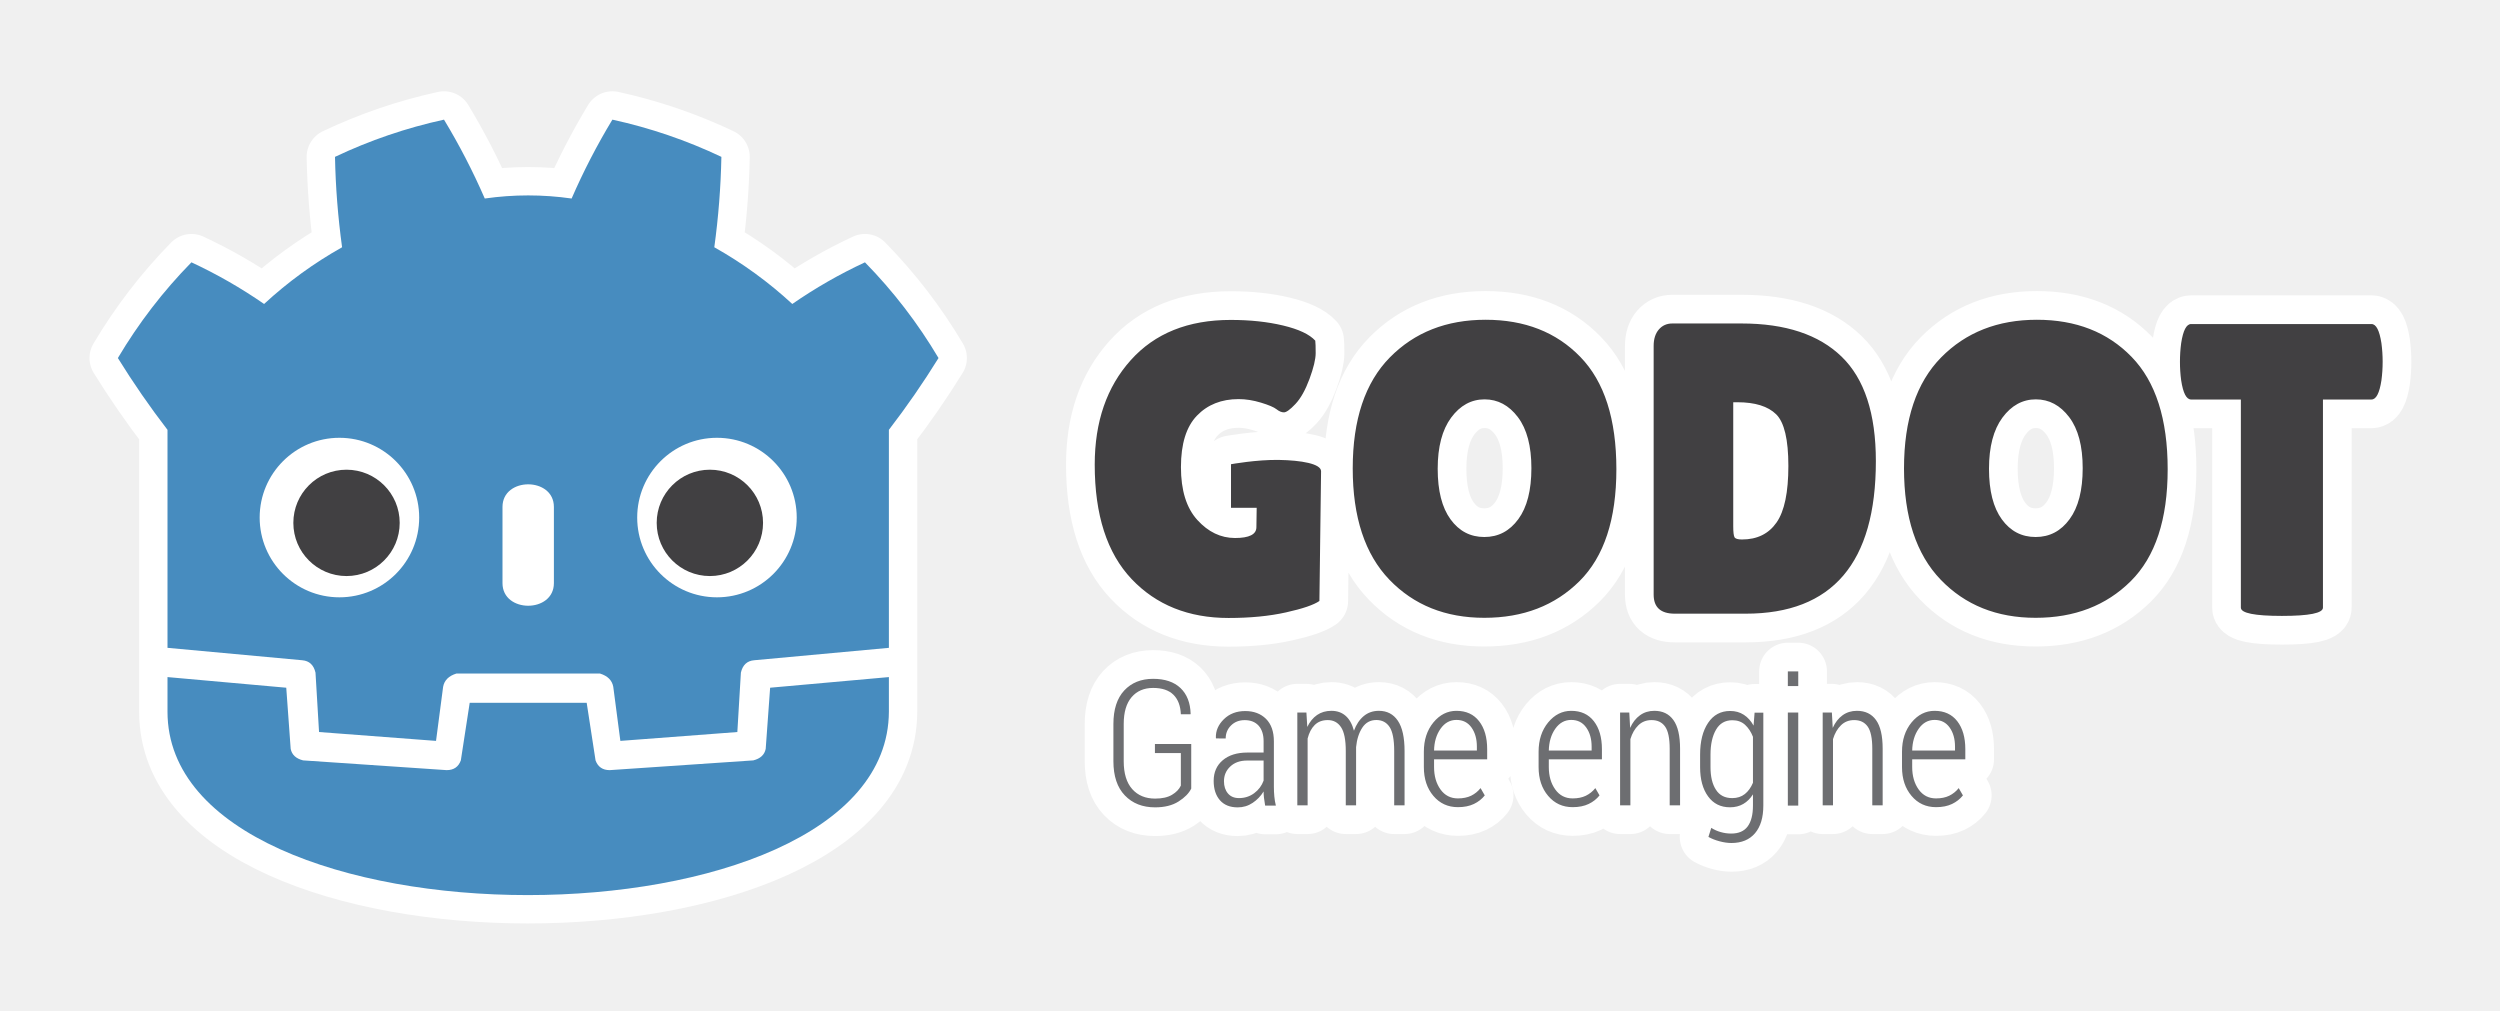
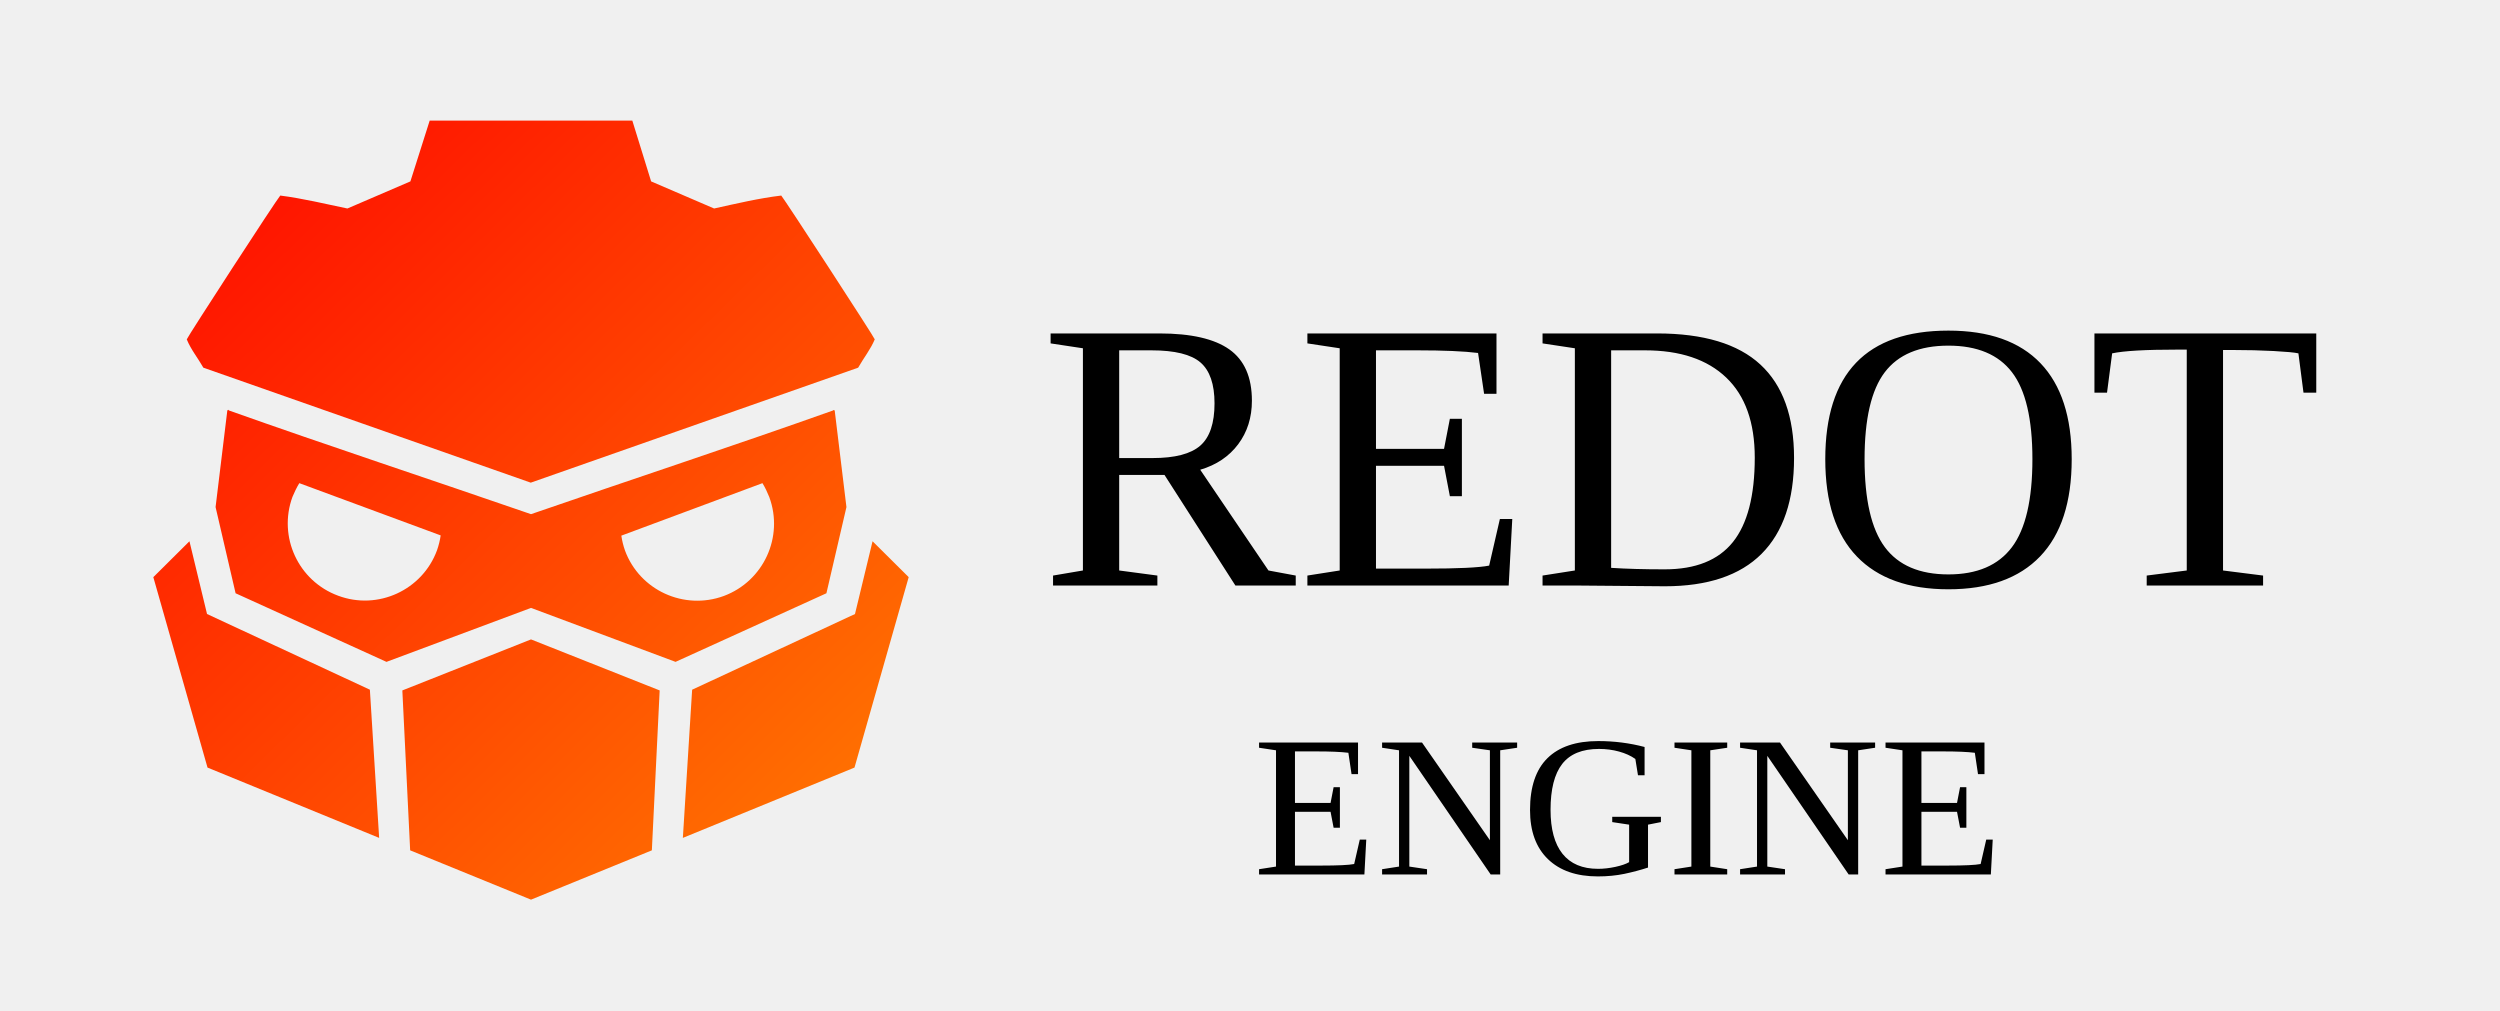
- <svg xmlns="http://www.w3.org/2000/svg" width="1024" height="414">
-   <path stroke="#fff" stroke-linejoin="round" stroke-width="23.5" d="M523.82 188.382c-9.142-.142-19.603 1.764-19.603 1.764v17.842h10.52l-.117 7.953c0 2.946-2.92 4.427-8.747 4.427-5.831 0-10.982-2.47-15.45-7.395-4.48-4.932-6.708-12.141-6.708-21.64 0-9.519 2.176-16.537 6.536-21.065 4.35-4.524 10.05-6.794 17.064-6.794 2.946 0 5.996.476 9.168 1.445 3.174.962 5.293 1.863 6.375 2.707 1.072.867 2.09 1.277 3.056 1.277.96 0 2.513-1.122 4.66-3.392 2.153-2.263 4.082-5.693 5.782-10.267 1.694-4.598 2.543-8.122 2.543-10.621 0-2.48-.054-4.19-.164-5.092-2.379-2.603-6.767-4.666-13.168-6.2-6.39-1.53-13.552-2.289-21.476-2.289-17.438 0-31.073 5.49-40.92 16.47-9.855 10.982-14.773 25.24-14.773 42.79 0 20.607 5.035 36.227 15.103 46.868 10.085 10.64 23.327 15.953 39.743 15.953 8.827 0 16.664-.76 23.51-2.289 6.853-1.523 11.41-3.088 13.676-4.67l.68-53.137c0-3.087-8.149-4.488-17.29-4.645zm84.247-24.804c-5.431 0-9.98 2.496-13.671 7.47-3.672 4.98-5.517 11.969-5.517 20.963 0 9.013 1.754 15.914 5.27 20.722 3.508 4.823 8.117 7.225 13.835 7.225 5.715 0 10.358-2.432 13.924-7.313q5.351-7.293 5.353-20.884c0-9.054-1.846-16.023-5.524-20.89q-5.51-7.292-13.67-7.293m-.083 89.477c-15.9 0-28.868-5.203-38.89-15.61q-15.016-15.624-15.017-45.592c0-19.992 5.063-35.128 15.191-45.435 10.131-10.293 23.209-15.444 39.228-15.444 16.016 0 28.954 5.058 38.795 15.204 9.858 10.126 14.778 25.477 14.778 46.009 0 20.546-5.034 35.828-15.114 45.856-10.08 10.008-23.062 15.012-38.971 15.012m101.95-88.298v50.788c0 2.37.176 3.866.515 4.493.337.624 1.358.937 3.052.937 6.232 0 10.954-2.328 14.181-6.97 3.235-4.636 4.835-12.356 4.835-23.168 0-10.817-1.674-17.865-5-21.139-3.344-3.283-8.64-4.94-15.884-4.94zm-32.599 78.798V141.681c0-2.832.704-5.067 2.126-6.724 1.413-1.632 3.25-2.461 5.521-2.461h28.357c17.994 0 31.664 4.54 40.994 13.597 9.347 9.054 14.02 23.31 14.02 42.784 0 41.66-17.778 62.486-53.326 62.486h-29.03c-5.769 0-8.662-2.597-8.662-7.808m156.544-79.977c-5.432 0-9.994 2.496-13.678 7.47q-5.507 7.471-5.508 20.963c0 9.013 1.758 15.914 5.262 20.722 3.505 4.823 8.119 7.225 13.837 7.225 5.717 0 10.363-2.432 13.924-7.313q5.354-7.293 5.355-20.884c0-9.054-1.843-16.023-5.522-20.89-3.68-4.861-8.23-7.293-13.67-7.293m-.087 89.477q-23.86 0-38.88-15.61-15.03-15.624-15.03-45.592c0-19.992 5.065-35.128 15.191-45.435 10.139-10.293 23.209-15.444 39.233-15.444 16.02 0 28.946 5.058 38.8 15.204 9.85 10.126 14.772 25.477 14.772 46.009 0 20.546-5.037 35.828-15.115 45.856-10.076 10.008-23.07 15.012-38.971 15.012m117.69-4.17c0 2.251-5.597 3.392-16.809 3.392-11.202 0-16.815-1.141-16.815-3.392v-85.248h-20.371c-1.928 0-3.286-2.597-4.077-7.818a56 56 0 0 1-.501-7.636c0-2.592.162-5.146.501-7.636.79-5.205 2.15-7.823 4.077-7.823h73.864c1.924 0 3.277 2.617 4.078 7.823.333 2.49.505 5.043.505 7.636 0 2.608-.172 5.152-.505 7.637-.8 5.22-2.154 7.817-4.078 7.817h-19.87z" />
-   <path fill="#414042" d="M523.82 188.382c-9.142-.142-19.603 1.764-19.603 1.764v17.842h10.52l-.117 7.953c0 2.946-2.92 4.427-8.747 4.427-5.831 0-10.982-2.47-15.45-7.395-4.48-4.932-6.708-12.141-6.708-21.64 0-9.519 2.176-16.537 6.536-21.065 4.35-4.524 10.05-6.794 17.064-6.794 2.946 0 5.996.476 9.168 1.445 3.174.962 5.293 1.863 6.375 2.707 1.072.867 2.09 1.277 3.056 1.277.96 0 2.513-1.122 4.66-3.392 2.153-2.263 4.082-5.693 5.782-10.267 1.694-4.598 2.543-8.122 2.543-10.621 0-2.48-.054-4.19-.164-5.092-2.379-2.603-6.767-4.666-13.168-6.2-6.39-1.53-13.552-2.289-21.476-2.289-17.438 0-31.073 5.49-40.92 16.47-9.855 10.982-14.773 25.24-14.773 42.79 0 20.607 5.035 36.227 15.103 46.868 10.085 10.64 23.327 15.953 39.743 15.953 8.827 0 16.664-.76 23.51-2.289 6.853-1.523 11.41-3.088 13.676-4.67l.68-53.137c0-3.087-8.149-4.488-17.29-4.645m84.247-24.804c-5.431 0-9.98 2.496-13.671 7.47-3.672 4.98-5.517 11.969-5.517 20.963 0 9.013 1.754 15.914 5.27 20.722 3.508 4.823 8.117 7.225 13.835 7.225 5.715 0 10.358-2.432 13.924-7.313q5.351-7.293 5.353-20.884c0-9.054-1.846-16.023-5.524-20.89q-5.51-7.292-13.67-7.293m-.083 89.477c-15.9 0-28.868-5.203-38.89-15.61q-15.016-15.624-15.017-45.592c0-19.992 5.063-35.128 15.191-45.435 10.131-10.293 23.209-15.444 39.228-15.444 16.016 0 28.954 5.058 38.795 15.204 9.858 10.126 14.778 25.477 14.778 46.009 0 20.546-5.034 35.828-15.114 45.856-10.08 10.008-23.062 15.012-38.971 15.012m101.95-88.298v50.788c0 2.37.176 3.866.515 4.493.337.624 1.358.937 3.052.937 6.232 0 10.954-2.328 14.181-6.97 3.235-4.636 4.835-12.356 4.835-23.168 0-10.817-1.674-17.865-5-21.139-3.344-3.283-8.64-4.94-15.884-4.94zm-32.599 78.798V141.681c0-2.832.704-5.067 2.126-6.724 1.413-1.632 3.25-2.461 5.521-2.461h28.357c17.994 0 31.664 4.54 40.994 13.597 9.347 9.054 14.02 23.31 14.02 42.784 0 41.66-17.778 62.486-53.326 62.486h-29.03c-5.769 0-8.662-2.597-8.662-7.808m156.544-79.977c-5.432 0-9.994 2.496-13.678 7.47q-5.507 7.471-5.508 20.963c0 9.013 1.758 15.914 5.262 20.722 3.505 4.823 8.119 7.225 13.837 7.225 5.717 0 10.363-2.432 13.924-7.313q5.354-7.293 5.355-20.884c0-9.054-1.843-16.023-5.522-20.89-3.68-4.861-8.23-7.293-13.67-7.293m-.087 89.477q-23.86 0-38.88-15.61-15.03-15.624-15.03-45.592c0-19.992 5.065-35.128 15.191-45.435 10.139-10.293 23.209-15.444 39.233-15.444 16.02 0 28.946 5.058 38.8 15.204 9.85 10.126 14.772 25.477 14.772 46.009 0 20.546-5.037 35.828-15.115 45.856-10.076 10.008-23.07 15.012-38.971 15.012m117.69-4.17c0 2.251-5.597 3.392-16.809 3.392-11.202 0-16.815-1.141-16.815-3.392v-85.248h-20.371c-1.928 0-3.286-2.597-4.077-7.818a56 56 0 0 1-.501-7.636c0-2.592.162-5.146.501-7.636.79-5.205 2.15-7.823 4.077-7.823h73.864c1.924 0 3.277 2.617 4.078 7.823.333 2.49.505 5.043.505 7.636 0 2.608-.172 5.152-.505 7.637-.8 5.22-2.154 7.817-4.078 7.817h-19.87z" />
-   <path stroke="#fff" stroke-linejoin="round" stroke-width="23.5" d="M487.93 322.997c-.94 1.926-2.664 3.691-5.188 5.289-2.52 1.607-5.722 2.406-9.611 2.406-5.132 0-9.259-1.617-12.394-4.887-3.122-3.243-4.686-7.92-4.686-14.022V296.57c0-5.97 1.473-10.548 4.431-13.743 2.95-3.17 6.903-4.78 11.84-4.78 4.824 0 8.564 1.27 11.212 3.781 2.639 2.519 4.025 6.038 4.146 10.532l-.066.2h-3.94c-.14-3.443-1.14-6.101-3.022-7.979-1.871-1.861-4.655-2.803-8.33-2.803-3.72 0-6.668 1.259-8.823 3.785-2.15 2.518-3.224 6.17-3.224 10.968v15.301q.001 7.462 3.476 11.382c2.316 2.592 5.438 3.892 9.38 3.892 2.876 0 5.19-.51 6.92-1.554 1.738-1.028 2.942-2.285 3.624-3.775V308.45h-10.618v-3.704h14.873zm19.557 3.902c2.336 0 4.416-.661 6.232-2.01 1.82-1.353 3.096-3.063 3.852-5.146v-8.224h-6.756q-4.31 0-6.896 2.442c-1.726 1.617-2.581 3.637-2.581 6.037 0 2.03.534 3.696 1.616 4.981 1.08 1.289 2.59 1.92 4.533 1.92m10.715 3.068a99 99 0 0 1-.48-3.225 22 22 0 0 1-.15-2.562 14.9 14.9 0 0 1-4.483 4.675c-1.836 1.236-3.878 1.848-6.128 1.848-3.147 0-5.567-.975-7.28-2.927-1.702-1.96-2.563-4.6-2.563-7.936 0-3.523 1.237-6.35 3.72-8.448 2.48-2.098 5.85-3.147 10.09-3.147h6.643v-4.672c0-2.686-.686-4.802-2.032-6.331-1.375-1.51-3.264-2.275-5.701-2.275-2.268 0-4.139.722-5.608 2.182-1.463 1.45-2.19 3.224-2.19 5.337l-3.944-.035-.07-.206c-.11-2.866.973-5.4 3.261-7.646 2.279-2.24 5.203-3.352 8.761-3.352 3.517 0 6.347 1.069 8.509 3.2q3.224 3.227 3.226 9.21v18.645c0 1.358.064 2.677.183 3.936a25 25 0 0 0 .627 3.729zm16.905-38.108.36 5.9c1-2.112 2.339-3.739 3.998-4.896q2.498-1.711 5.874-1.711c2.296 0 4.232.668 5.794 2.02 1.562 1.347 2.714 3.387 3.446 6.127.938-2.529 2.264-4.528 3.986-5.975 1.722-1.45 3.812-2.172 6.23-2.172 3.335 0 5.923 1.35 7.755 4.05 1.841 2.705 2.759 6.856 2.759 12.464v22.207h-4.246v-22.28c0-4.663-.645-7.946-1.9-9.834-1.261-1.89-3.071-2.842-5.41-2.842-2.462 0-4.384 1.04-5.767 3.152-1.375 2.112-2.223 4.754-2.531 7.945v23.86h-4.224v-22.258c0-4.554-.639-7.812-1.945-9.759-1.299-1.946-3.107-2.912-5.427-2.912-2.218 0-4.013.677-5.358 2.02-1.353 1.349-2.315 3.195-2.899 5.538v27.369h-4.22v-38.014zm61.457 3.021q-3.966 0-6.517 3.613c-1.705 2.415-2.585 5.392-2.656 8.938h17.537v-1.626c0-3.137-.736-5.75-2.21-7.822-1.482-2.075-3.53-3.103-6.154-3.103m.598 35.735c-4.099 0-7.451-1.543-10.055-4.621q-3.895-4.61-3.896-11.793v-6.313c0-4.798 1.303-8.798 3.912-11.979 2.616-3.167 5.758-4.75 9.441-4.75 3.983 0 7.068 1.413 9.27 4.246q3.313 4.257 3.312 11.434v4.171H587.39v3.162c0 3.68.882 6.744 2.635 9.19 1.757 2.45 4.144 3.666 7.136 3.666 2.077 0 3.888-.367 5.396-1.089a11.1 11.1 0 0 0 3.877-3.132l1.728 2.99c-1.148 1.456-2.634 2.633-4.45 3.505-1.811.868-4 1.312-6.551 1.312m46.411-35.734q-3.976 0-6.528 3.613-2.54 3.62-2.652 8.938h17.54v-1.626c0-3.137-.733-5.75-2.216-7.822-1.475-2.075-3.52-3.103-6.144-3.103m.593 35.735c-4.1 0-7.446-1.543-10.045-4.621q-3.91-4.61-3.91-11.793v-6.313c0-4.798 1.309-8.798 3.913-11.979 2.623-3.167 5.766-4.75 9.45-4.75 3.975 0 7.072 1.413 9.27 4.246 2.2 2.837 3.304 6.65 3.304 11.434v4.171h-21.755v3.162q0 5.52 2.647 9.19c1.747 2.45 4.124 3.666 7.125 3.666 2.087 0 3.888-.367 5.392-1.089a11.2 11.2 0 0 0 3.894-3.132l1.717 2.99c-1.15 1.456-2.633 2.633-4.451 3.505-1.81.868-3.997 1.312-6.55 1.312m23.189-38.755.345 6.284c1.014-2.23 2.353-3.962 4.034-5.166 1.667-1.21 3.63-1.824 5.887-1.824 3.396 0 5.998 1.256 7.804 3.78 1.826 2.518 2.73 6.434 2.73 11.749v23.191h-4.249V306.72c0-4.343-.636-7.377-1.9-9.137-1.258-1.76-3.107-2.636-5.513-2.636-2.158 0-3.968.701-5.419 2.126-1.457 1.412-2.543 3.294-3.267 5.666v27.134h-4.219V291.86zm33.27 22.395c0 3.858.73 6.926 2.213 9.208 1.465 2.304 3.695 3.443 6.671 3.443 2.04 0 3.757-.544 5.167-1.657 1.405-1.113 2.514-2.662 3.336-4.627V301.79c-.79-2.025-1.874-3.66-3.244-4.92-1.368-1.24-3.102-1.863-5.186-1.863-2.97 0-5.216 1.294-6.708 3.891-1.502 2.603-2.25 5.995-2.25 10.161zm-4.262-5.195c0-5.386 1.088-9.714 3.274-12.975 2.169-3.245 5.187-4.871 9.03-4.871 2.134 0 4.007.52 5.607 1.564 1.603 1.024 2.928 2.523 3.992 4.43l.412-5.287h3.581v38.048c0 4.871-1.13 8.646-3.4 11.317-2.271 2.66-5.499 4.009-9.666 4.009-1.5 0-3.11-.235-4.832-.691-1.724-.456-3.252-1.054-4.59-1.805l1.168-3.704a14.1 14.1 0 0 0 3.831 1.716 15.2 15.2 0 0 0 4.352.616q4.536-.001 6.71-2.905c1.452-1.961 2.18-4.798 2.18-8.553v-4.597c-1.079 1.71-2.402 3.024-3.97 3.93-1.563.912-3.39 1.368-5.448 1.368-3.818 0-6.814-1.496-8.976-4.486-2.167-2.983-3.255-6.965-3.255-11.93zm40.2 20.916h-4.266V291.86h4.266zm0-48.968h-4.266v-6.005h4.266zm13.774 10.852.346 6.284c1.016-2.23 2.35-3.962 4.027-5.166 1.677-1.21 3.643-1.824 5.89-1.824 3.397 0 6.01 1.256 7.82 3.78 1.821 2.518 2.717 6.434 2.717 11.749v23.191h-4.248V306.72c0-4.343-.635-7.377-1.897-9.137-1.268-1.76-3.103-2.636-5.517-2.636-2.157 0-3.962.701-5.412 2.126-1.455 1.412-2.545 3.294-3.266 5.666v27.134h-4.224V291.86zm42.074 3.021q-3.978 0-6.518 3.613-2.547 3.62-2.66 8.938h17.54v-1.626c0-3.137-.731-5.75-2.21-7.822-1.476-2.075-3.525-3.103-6.152-3.103m.602 35.735c-4.11 0-7.456-1.543-10.048-4.621q-3.903-4.61-3.903-11.793v-6.313c0-4.798 1.302-8.798 3.91-11.979q3.924-4.75 9.439-4.75c3.978 0 7.077 1.413 9.283 4.246 2.197 2.837 3.3 6.65 3.3 11.434v4.171h-21.76v3.162c0 3.68.887 6.744 2.642 9.19 1.754 2.45 4.133 3.666 7.137 3.666 2.08 0 3.88-.367 5.382-1.089a11.16 11.16 0 0 0 3.897-3.132l1.725 2.99c-1.156 1.456-2.64 2.633-4.454 3.505-1.81.868-3.998 1.312-6.55 1.312" />
-   <path fill="#6d6e71" d="M487.93 322.997c-.94 1.926-2.664 3.691-5.188 5.289-2.52 1.607-5.722 2.406-9.611 2.406-5.132 0-9.259-1.617-12.394-4.887-3.122-3.243-4.686-7.92-4.686-14.022V296.57c0-5.97 1.473-10.548 4.431-13.743 2.95-3.17 6.903-4.78 11.84-4.78 4.824 0 8.564 1.27 11.212 3.781 2.639 2.519 4.025 6.038 4.146 10.532l-.066.2h-3.94c-.14-3.443-1.14-6.101-3.022-7.979-1.871-1.861-4.655-2.803-8.33-2.803-3.72 0-6.668 1.259-8.823 3.785-2.15 2.518-3.224 6.17-3.224 10.968v15.301q.001 7.462 3.476 11.382c2.316 2.592 5.438 3.892 9.38 3.892 2.876 0 5.19-.51 6.92-1.554 1.738-1.028 2.942-2.285 3.624-3.775V308.45h-10.618v-3.704h14.873zm19.557 3.902c2.336 0 4.416-.661 6.232-2.01 1.82-1.353 3.096-3.063 3.852-5.146v-8.224h-6.756q-4.31 0-6.896 2.442c-1.726 1.617-2.581 3.637-2.581 6.037 0 2.03.534 3.696 1.616 4.981 1.08 1.289 2.59 1.92 4.533 1.92m10.715 3.068a99 99 0 0 1-.48-3.225 22 22 0 0 1-.15-2.562 14.9 14.9 0 0 1-4.483 4.675c-1.836 1.236-3.878 1.848-6.128 1.848-3.147 0-5.567-.975-7.28-2.927-1.702-1.96-2.563-4.6-2.563-7.936 0-3.523 1.237-6.35 3.72-8.448 2.48-2.098 5.85-3.147 10.09-3.147h6.643v-4.672c0-2.686-.686-4.802-2.032-6.331-1.375-1.51-3.264-2.275-5.701-2.275-2.268 0-4.139.722-5.608 2.182-1.463 1.45-2.19 3.224-2.19 5.337l-3.944-.035-.07-.206c-.11-2.866.973-5.4 3.261-7.646 2.279-2.24 5.203-3.352 8.761-3.352 3.517 0 6.347 1.069 8.509 3.2q3.224 3.227 3.226 9.21v18.645c0 1.358.064 2.677.183 3.936a25 25 0 0 0 .627 3.729zm16.905-38.108.36 5.9c1-2.112 2.339-3.739 3.998-4.896q2.498-1.711 5.874-1.711c2.296 0 4.232.668 5.794 2.02 1.562 1.347 2.714 3.387 3.446 6.127.938-2.529 2.264-4.528 3.986-5.975 1.722-1.45 3.812-2.172 6.23-2.172 3.335 0 5.923 1.35 7.755 4.05 1.841 2.705 2.759 6.856 2.759 12.464v22.207h-4.246v-22.28c0-4.663-.645-7.946-1.9-9.834-1.261-1.89-3.071-2.842-5.41-2.842-2.462 0-4.384 1.04-5.767 3.152-1.375 2.112-2.223 4.754-2.531 7.945v23.86h-4.224v-22.258c0-4.554-.639-7.812-1.945-9.759-1.299-1.946-3.107-2.912-5.427-2.912-2.218 0-4.013.677-5.358 2.02-1.353 1.349-2.315 3.195-2.899 5.538v27.369h-4.22v-38.014zm61.457 3.021q-3.966 0-6.517 3.613c-1.705 2.415-2.585 5.392-2.656 8.938h17.537v-1.626c0-3.137-.736-5.75-2.21-7.822-1.482-2.075-3.53-3.103-6.154-3.103m.598 35.735c-4.099 0-7.451-1.543-10.055-4.621q-3.895-4.61-3.896-11.793v-6.313c0-4.798 1.303-8.798 3.912-11.979 2.616-3.167 5.758-4.75 9.441-4.75 3.983 0 7.068 1.413 9.27 4.246q3.313 4.257 3.312 11.434v4.171H587.39v3.162c0 3.68.882 6.744 2.635 9.19 1.757 2.45 4.144 3.666 7.136 3.666 2.077 0 3.888-.367 5.396-1.089a11.1 11.1 0 0 0 3.877-3.132l1.728 2.99c-1.148 1.456-2.634 2.633-4.45 3.505-1.811.868-4 1.312-6.551 1.312m46.411-35.734q-3.976 0-6.528 3.613-2.54 3.62-2.652 8.938h17.54v-1.626c0-3.137-.733-5.75-2.216-7.822-1.475-2.075-3.52-3.103-6.144-3.103m.593 35.735c-4.1 0-7.446-1.543-10.045-4.621q-3.91-4.61-3.91-11.793v-6.313c0-4.798 1.309-8.798 3.913-11.979 2.623-3.167 5.766-4.75 9.45-4.75 3.975 0 7.072 1.413 9.27 4.246 2.2 2.837 3.304 6.65 3.304 11.434v4.171h-21.755v3.162q0 5.52 2.647 9.19c1.747 2.45 4.124 3.666 7.125 3.666 2.087 0 3.888-.367 5.392-1.089a11.2 11.2 0 0 0 3.894-3.132l1.717 2.99c-1.15 1.456-2.633 2.633-4.451 3.505-1.81.868-3.997 1.312-6.55 1.312m23.189-38.755.345 6.284c1.014-2.23 2.353-3.962 4.034-5.166 1.667-1.21 3.63-1.824 5.887-1.824 3.396 0 5.998 1.256 7.804 3.78 1.826 2.518 2.73 6.434 2.73 11.749v23.191h-4.249V306.72c0-4.343-.636-7.377-1.9-9.137-1.258-1.76-3.107-2.636-5.513-2.636-2.158 0-3.968.701-5.419 2.126-1.457 1.412-2.543 3.294-3.267 5.666v27.134h-4.219V291.86zm33.27 22.395c0 3.858.73 6.926 2.213 9.208 1.465 2.304 3.695 3.443 6.671 3.443 2.04 0 3.757-.544 5.167-1.657 1.405-1.113 2.514-2.662 3.336-4.627V301.79c-.79-2.025-1.874-3.66-3.244-4.92-1.368-1.24-3.102-1.863-5.186-1.863-2.97 0-5.216 1.294-6.708 3.891-1.502 2.603-2.25 5.995-2.25 10.161zm-4.262-5.195c0-5.386 1.088-9.714 3.274-12.975 2.169-3.245 5.187-4.871 9.03-4.871 2.134 0 4.007.52 5.607 1.564 1.603 1.024 2.928 2.523 3.992 4.43l.412-5.287h3.581v38.048c0 4.871-1.13 8.646-3.4 11.317-2.271 2.66-5.499 4.009-9.666 4.009-1.5 0-3.11-.235-4.832-.691-1.724-.456-3.252-1.054-4.59-1.805l1.168-3.704a14.1 14.1 0 0 0 3.831 1.716 15.2 15.2 0 0 0 4.352.616q4.536-.001 6.71-2.905c1.452-1.961 2.18-4.798 2.18-8.553v-4.597c-1.079 1.71-2.402 3.024-3.97 3.93-1.563.912-3.39 1.368-5.448 1.368-3.818 0-6.814-1.496-8.976-4.486-2.167-2.983-3.255-6.965-3.255-11.93zm40.2 20.916h-4.266V291.86h4.266zm0-48.968h-4.266v-6.005h4.266zm13.774 10.852.346 6.284c1.016-2.23 2.35-3.962 4.027-5.166 1.677-1.21 3.643-1.824 5.89-1.824 3.397 0 6.01 1.256 7.82 3.78 1.821 2.518 2.717 6.434 2.717 11.749v23.191h-4.248V306.72c0-4.343-.635-7.377-1.897-9.137-1.268-1.76-3.103-2.636-5.517-2.636-2.157 0-3.962.701-5.412 2.126-1.455 1.412-2.545 3.294-3.266 5.666v27.134h-4.224V291.86zm42.074 3.021q-3.978 0-6.518 3.613-2.547 3.62-2.66 8.938h17.54v-1.626c0-3.137-.731-5.75-2.21-7.822-1.476-2.075-3.525-3.103-6.152-3.103m.602 35.735c-4.11 0-7.456-1.543-10.048-4.621q-3.903-4.61-3.903-11.793v-6.313c0-4.798 1.302-8.798 3.91-11.979q3.924-4.75 9.439-4.75c3.978 0 7.077 1.413 9.283 4.246 2.197 2.837 3.3 6.65 3.3 11.434v4.171h-21.76v3.162c0 3.68.887 6.744 2.642 9.19 1.754 2.45 4.133 3.666 7.137 3.666 2.08 0 3.88-.367 5.382-1.089a11.16 11.16 0 0 0 3.897-3.132l1.725 2.99c-1.156 1.456-2.64 2.633-4.454 3.505-1.81.868-3.998 1.312-6.55 1.312" />
-   <g fill="#fff" transform="translate(30.492 21.054)scale(.363)">
-     <path d="M105 673v33q407 354 814 0v-33z" />
-     <path fill="none" stroke="#fff" stroke-linejoin="round" stroke-width="64" d="M105 745c0 276 813 276 814 0V427q30-39 56-81-35-59-83-108-43 20-82 47-40-37-88-64 7-51 8-102-59-28-123-42-26 43-46 89-49-7-98 0-20-46-46-89-64 14-123 42 1 51 8 102-48 27-88 64-39-27-82-47-48 49-83 108 26 42 56 81v318z" />
-     <path fill="#478cbf" d="m105 673 152 14q12 1 15 14l4 67 132 10 8-61q2-11 15-15h162q13 4 15 15l8 61 132-10 4-67q3-13 15-14l152-14V427q30-39 56-81-35-59-83-108-43 20-82 47-40-37-88-64 7-51 8-102-59-28-123-42-26 43-46 89-49-7-98 0-20-46-46-89-64 14-123 42 1 51 8 102-48 27-88 64-39-27-82-47-48 49-83 108 26 42 56 81zm0 33v39c0 276 813 276 814 0v-39l-134 12-5 69q-2 10-14 13l-162 11q-12 0-16-11l-10-65H446l-10 65q-4 11-16 11l-162-11q-12-3-14-13l-5-69z" />
-     <path d="M483 600c0 34 58 34 58 0v-86c0-34-58-34-58 0z" />
-     <circle cx="725" cy="526" r="90" />
-     <circle cx="299" cy="526" r="90" />
-   </g>
-   <g fill="#414042" transform="translate(30.492 21.054)scale(.363)">
-     <circle cx="307" cy="532" r="60" />
-     <circle cx="717" cy="532" r="60" />
-   </g>
+ <svg xmlns="http://www.w3.org/2000/svg" xml:space="preserve" viewBox="0 0 1024 414">
+   <linearGradient id="a" x1="133.993" x2="202.254" y1="121.365" y2="51.819" gradientTransform="matrix(3.4787 0 0 -3.4778 -372.1 508.831)" gradientUnits="userSpaceOnUse">
+     <stop offset="0" stop-color="#ff1300" />
+     <stop offset="1" stop-color="#ff6e01" />
+   </linearGradient>
+   <path fill="url(#a)" d="m176 49.4-7.9 24.9-25.8 11.1c-9.1-1.9-18.2-4.1-27.5-5.3-1.5 1.6-38.3 58.3-38.3 58.9 1.7 4.2 4.6 7.7 6.8 11.6l134.1 47.1 134.1-47.1c2.2-3.9 5.1-7.5 6.8-11.6 0-.6-36.9-57.3-38.3-58.9-9.2 1.1-18.4 3.3-27.5 5.3l-25.8-11.1-7.7-24.9zM93.6 167.9c-.2-.1-.5.2-.5.3-1.6 13.2-4.8 39.5-4.8 39.5l8.2 35.3 61.8 28.1 59.2-22.1 59.2 22.1 61.8-28.1 8.2-35.3s-3.2-26.3-4.8-39.5c0-.1-.6-.5-.6-.1-40.5 14.4-82.7 28.3-123.8 42.5-41.1-14.2-83.3-28.1-123.8-42.5 0-.2 0-.2-.1-.2m29 30 57.9 21.4c-.3 2.1-.8 4.1-1.5 6.1-6 16.3-24.2 24.7-40.5 18.6-16.3-6-24.7-24.1-18.7-40.5.8-1.9 1.7-3.8 2.8-5.6m189.7 0c1.1 1.8 2 3.7 2.8 5.7 6 16.3-2.3 34.4-18.6 40.5-16.3 6-34.5-2.3-40.5-18.6-.7-2-1.2-4-1.5-6.1zM77.6 221.7l-14.8 14.7 22.2 78 70.3 28.8-3.8-60.7-66.7-31zm279.8 0-7.2 29.8-66.7 31-3.8 60.7 70.3-28.8 22.2-78zm-139.9 40.2-52.7 20.9 3.2 65.5 49.5 20.2 49.5-20.2 3.2-65.5z" />
+   <text class="st1 st2" font-size="82.497" transform="translate(513.34 358.168)">ENGINE</text>
+   <text class="st1 st2" font-size="157.69" transform="translate(425.781 239.826)">REDOT</text>
</svg>
